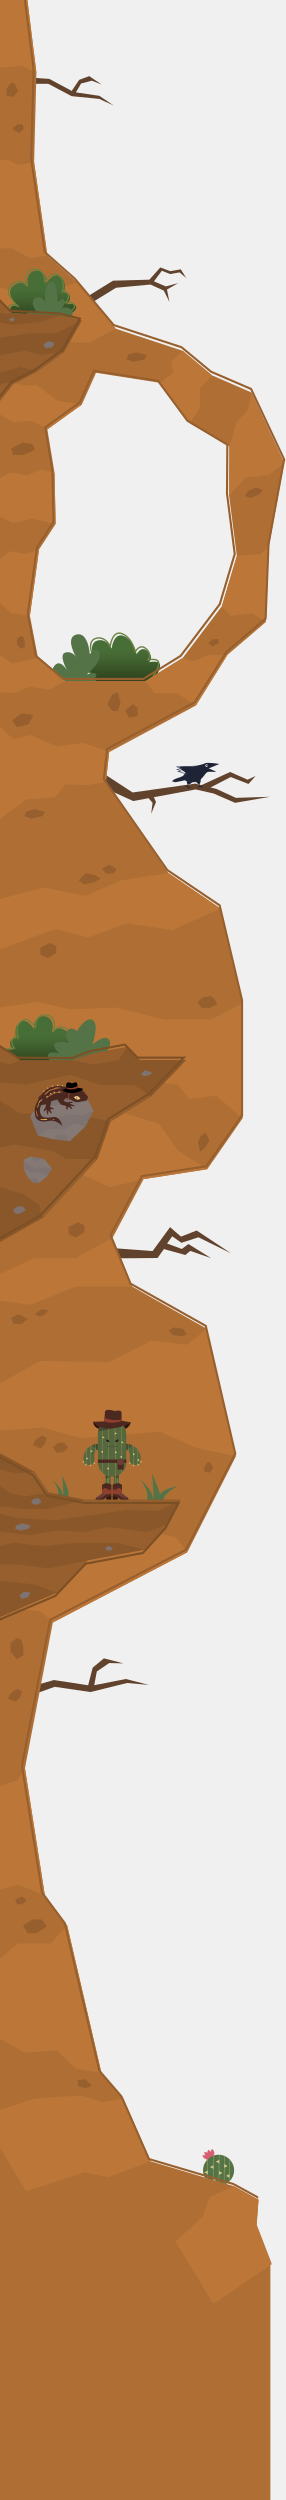
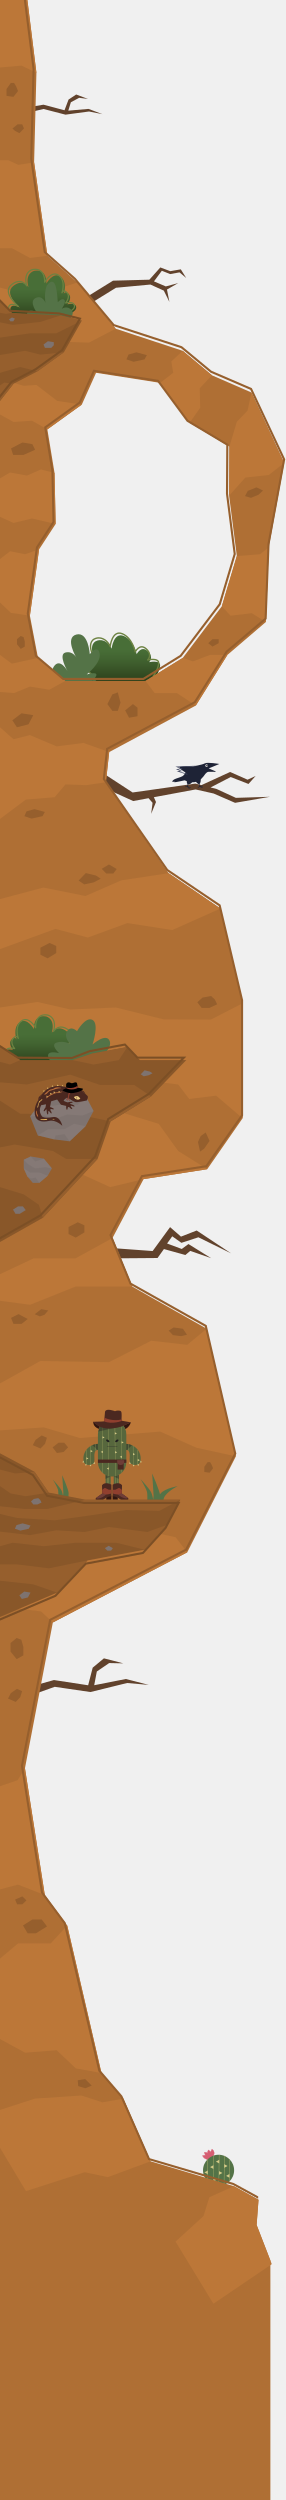
<svg xmlns="http://www.w3.org/2000/svg" xmlns:xlink="http://www.w3.org/1999/xlink" id="Layer_2" data-name="Layer 2" viewBox="0 0 815.724 7149.682">
  <defs>
    <style>
      .cls-1 {
        fill: url(#linear-gradient);
      }

      .cls-2 {
        fill: #d65e72;
        stroke: #d65e72;
      }

      .cls-2, .cls-3, .cls-4, .cls-5, .cls-6, .cls-7, .cls-8 {
        stroke-miterlimit: 10;
      }

      .cls-2, .cls-8 {
        stroke-width: 1.145px;
      }

      .cls-3 {
        stroke: #965f2d;
        stroke-width: 6px;
      }

      .cls-3, .cls-4, .cls-5, .cls-6, .cls-7, .cls-9, .cls-8, .cls-10 {
        fill: none;
      }

      .cls-11 {
        fill: #e9cc87;
      }

      .cls-12 {
        fill: #e4c16d;
      }

      .cls-13 {
        fill: #fff;
      }

      .cls-14 {
        fill: #7e7370;
      }

      .cls-15 {
        fill: #30150f;
      }

      .cls-16 {
        fill: #903f2e;
      }

      .cls-17 {
        fill: #af6f34;
      }

      .cls-18 {
        fill: #bc7738;
      }

      .cls-19 {
        fill: #bd703c;
      }

      .cls-20 {
        fill: #d5a277;
      }

      .cls-21 {
        fill: #e0b15b;
      }

      .cls-22 {
        fill: #d6cb88;
      }

      .cls-23 {
        fill: #1e2336;
      }

      .cls-24, .cls-25 {
        fill: #201f20;
      }

      .cls-26 {
        fill: #965f2d;
      }

      .cls-27 {
        fill: #895729;
      }

      .cls-28 {
        fill: #6e3d37;
      }

      .cls-29 {
        fill: #4b2820;
      }

      .cls-30 {
        fill: #57673d;
      }

      .cls-31 {
        fill: #547347;
      }

      .cls-32 {
        fill: #61422c;
      }

      .cls-33 {
        fill: #7c4f25;
      }

      .cls-4, .cls-5 {
        stroke-width: .702px;
      }

      .cls-4, .cls-8 {
        stroke: #b5b46c;
      }

      .cls-5 {
        stroke: #201f20;
      }

      .cls-6 {
        stroke: #1e2336;
      }

      .cls-6, .cls-7 {
        stroke-width: 1.766px;
      }

      .cls-6, .cls-7, .cls-9, .cls-10 {
        stroke-linecap: round;
      }

      .cls-7 {
        stroke: #444a63;
      }

      .cls-9 {
        stroke-width: 4.041px;
      }

      .cls-9, .cls-10 {
        stroke: #6c8241;
        stroke-linejoin: round;
      }

      .cls-34 {
        fill: url(#linear-gradient-3);
      }

      .cls-35 {
        fill: url(#linear-gradient-2);
      }

      .cls-10 {
        stroke-width: 3.566px;
      }

      .cls-36 {
        fill: #8b7f7b;
        opacity: .5;
      }

      .cls-25 {
        opacity: .4;
      }
    </style>
    <linearGradient id="linear-gradient" x1="354.283" y1="1851.862" x2="354.283" y2="2059.095" gradientTransform="matrix(1, 0, 0, 1, 0, 0)" gradientUnits="userSpaceOnUse">
      <stop offset=".023" stop-color="#486e37" />
      <stop offset=".156" stop-color="#426431" />
      <stop offset=".376" stop-color="#334b22" />
      <stop offset=".567" stop-color="#233012" />
    </linearGradient>
    <linearGradient id="linear-gradient-2" x1="123.473" y1="822.547" x2="122.703" y2="1011.814" xlink:href="#linear-gradient" />
    <linearGradient id="linear-gradient-3" x1="-9825.466" y1="2954.768" x2="-9826.236" y2="3144.035" gradientTransform="translate(-9719.356) rotate(-180) scale(1 -1)" xlink:href="#linear-gradient" />
  </defs>
  <g id="EVERYTHING_ELSE" data-name="EVERYTHING ELSE">
    <g>
      <g>
        <g>
          <path class="cls-2" d="M603.994,6172.722c1.182-.88,2.883-2.334,4.441-4.507,1.279-1.784,5.32-7.421,3.545-13.894-1.16-4.227-4.236-6.753-5.737-7.813-2.83,5.047-4.214,9.524-4.942,12.63-1.891,8.078-.233,10.705,.37,11.525,.758,1.031,1.663,1.673,2.323,2.059Z" />
          <path class="cls-2" d="M603.145,6172.854c.931-1.131,2.314-3.141,2.86-5.925,1.153-5.883-2.332-10.647-3.578-12.37-2.265-3.132-5.01-4.934-6.88-5.918-1.178,2.827-2.704,7.763-1.697,13.586,.237,1.372,.585,2.617,.98,3.727l0,.001c.565,1.569,.847,2.354,1.476,3.157,1.083,1.384,2.553,1.985,4.588,2.879,.919,.404,1.704,.683,2.251,.862Z" />
          <path class="cls-2" d="M603.792,6172.737c.036-1.419-.082-3.704-1.076-6.236-2.368-6.028-7.803-8.611-9.423-9.38-1.618-.769-4.563-1.904-8.552-1.983,1.168,6.454,3.381,11.172,5.082,13.265,1.206,1.484,2.691,2.76,2.691,2.76,1.265,1.087,1.897,1.63,2.841,2.019,1.804,.744,3.512,.507,5.411,.243,1.287-.179,2.327-.465,3.027-.689Z" />
          <path class="cls-2" d="M604.038,6172.648c-1.087-1.289-2.74-2.983-5.065-4.552-3.507-2.365-6.717-3.212-7.719-3.454-5.25-1.265-9.703-.327-11.993,.34,.689,1.468,3.668,7.387,10.304,9.778,1.542,.556,5.206,1.817,9.521,.544,2.32-.685,3.981-1.852,4.952-2.656Z" />
        </g>
        <circle class="cls-31" cx="625.072" cy="6206.797" r="44.471" />
        <line class="cls-8" x1="656.388" y1="6176.792" x2="655.782" y2="6238.034" />
        <line class="cls-8" x1="641.597" y1="6165.499" x2="640.771" y2="6248.966" />
        <line class="cls-8" x1="626.718" y1="6162.36" x2="625.865" y2="6248.585" />
        <line class="cls-8" x1="610.695" y1="6165.41" x2="609.872" y2="6248.602" />
        <line class="cls-8" x1="594.362" y1="6176.179" x2="593.756" y2="6237.421" />
        <path class="cls-20" d="M670.03,6253.682c-2.675,.033-6.99-.11-12.004-1.268-5.899-1.362-7.03-2.803-13.701-4.422-5.234-1.27-9.526-1.592-13.014-1.855-2.763-.208-7.103-.518-12.784-.142-2.137,.141-7.846,.603-14.963,2.383-4.509,1.127-4.906,1.614-8.418,2.447-5.573,1.322-10.745,1.56-15.033,1.393" />
        <polygon class="cls-22" points="610.283 6238.929 619.831 6233.713 610.355 6228.462 610.283 6238.929" />
        <polygon class="cls-22" points="626.291 6219.633 635.839 6214.417 626.363 6209.166 626.291 6219.633" />
        <polygon class="cls-22" points="641.184 6199.717 650.732 6194.501 641.255 6189.25 641.184 6199.717" />
        <polygon class="cls-22" points="627.006 6187.223 617.458 6182.007 626.935 6176.756 627.006 6187.223" />
        <polygon class="cls-22" points="594.168 6217.88 584.62 6212.664 594.097 6207.413 594.168 6217.88" />
        <polygon class="cls-22" points="656.085 6228.002 646.537 6222.786 656.014 6217.535 656.085 6228.002" />
        <polygon class="cls-22" points="610.283 6202.759 600.735 6197.543 610.212 6192.292 610.283 6202.759" />
      </g>
      <g>
        <g>
          <polygon class="cls-32" points="263.022 865.337 331.743 822.941 430.136 813.758 468.486 831.134 484.48 863.456 477.501 828.088 509.604 809.592 474.149 819.121 440.322 804.745 462.809 774.327 486.596 783.84 513.424 778.947 532.518 795.049 517.07 770.278 486.963 775.515 458.497 764.837 427.216 799.868 323.274 802.673 248.975 848.602 263.022 865.337" />
-           <polygon class="cls-32" points="74.924 239.579 137.857 239.576 204.92 275.027 283.841 282.887 325.425 301.93 284.124 274.064 217.104 264.15 231.914 238.838 262.291 230.791 290.279 241.412 255.212 217.752 226.417 228.37 205.074 260.004 141.051 225.606 71.676 220.862 74.924 239.579" />
+           <polygon class="cls-32" points="72.045 324.116 124.461 311.661 187.333 327.917 254.622 318.846 293.025 326.478 253.112 311.441 195.329 316.446 202.655 292.434 226.364 279.72 251.777 283.027 217.888 270.261 196.006 284.802 184.489 315.373 124.357 299.393 65.636 309.17 72.045 324.116" />
          <polygon class="cls-32" points="75.825 4852.729 156.557 4824.07 258.731 4839.011 363.555 4813.158 425.571 4818.652 359.9 4801.711 269.409 4819.509 276.882 4780.295 312.187 4756.139 352.928 4757.02 297.169 4742.636 265.065 4769.368 252.089 4819.668 154.293 4804.694 63.136 4830.198 75.825 4852.729" />
          <polygon class="cls-32" points="450.558 3597.727 468.81 3572.137 530.132 3589.146 544.173 3577.382 603.904 3598.206 538.927 3557.802 519.831 3571.9 477.859 3556.28 492.583 3535.637 518.799 3554.335 567.384 3538.501 661.102 3584.555 562.474 3519.098 517.533 3536.604 486.4 3509.449 436.513 3577.81 331.285 3570.074 338.03 3598.643 450.558 3597.727" />
          <g>
            <polygon class="cls-32" points="380.909 2290.896 424.807 2282.74 436.302 2295.904 432.322 2327.529 446.134 2293.698 440.012 2279.915 559.419 2257.728 610.881 2269.337 672.271 2295.997 772.479 2278.674 674.513 2281.769 619.614 2256.453 602.164 2252.014 659.736 2222.194 710.613 2242.04 731.217 2218.948 707.959 2229.844 658.106 2207.74 576.019 2245.363 558.676 2240.952 379.281 2266.396 292.368 2209.648 292.581 2250.637 380.909 2290.896" />
            <g>
              <path class="cls-23" d="M617.113,2206.169c-.471,1.241-1.84,1.284-1.84,1.284,0,0-11.869-.61-18.888-.182s-12.404,10.874-14.639,13.435-7.535,8.143-7.535,8.143c0,0,.115,12.754-4.481,13.443s-9.192-6.434-9.192-6.434c0,0-2.758,.919-5.056,1.149s-5.745,.23-5.745,.23c0,0-6.434,7.009-11.49,5.975s-3.907-9.077-3.907-9.077l-6.327-2.521s-27.662,6.217-28.968,5.496,.598-2.116,.598-2.116c-11.042,3.555-6.82-2.702-1.753-5.803s19.538-6.363,24.611-9.745,7.891-10.146,7.891-10.146c0,0-15.101-9.724-16.91-12.401-5.364-7.94,38.329-5.261,38.329-5.261,0,0,26.304-4.134,33.82-8.455s41.711,1.691,41.711,1.691l-30.556,12.677,20.326,8.617Z" />
              <g>
                <polyline class="cls-6" points="544.436 2252.119 535.603 2249.33 537.811 2242.007" />
                <polyline class="cls-6" points="530.489 2250.027 535.603 2249.33 541.414 2255.373" />
              </g>
              <g>
                <polyline class="cls-6" points="579.778 2247.688 570.637 2249.188 569.301 2241.657" />
                <polyline class="cls-6" points="566.389 2252.119 570.637 2249.188 578.551 2251.956" />
              </g>
              <polyline class="cls-7" points="558.123 2190.921 505.79 2192.991 518.749 2198.336 506.384 2200.231 518.009 2204.886 509.321 2206.272 535.032 2214.067" />
              <circle class="cls-13" cx="590.892" cy="2189.575" r="3.617" />
              <circle cx="591.882" cy="2189.561" r="2.024" />
            </g>
          </g>
          <g>
            <g>
              <path class="cls-1" d="M268.648,1837.78c5.842-6.352,14.803-6.91,16.361-7.007,13.566-.845,27.233,8.684,34.103,24.354,0,0,5.519-48.098,34.694-36.27,29.174,11.827,37.059,52.04,37.059,52.04,0,0,12.616-26.02,31.54-8.673,18.924,17.347,3.942,31.54,3.942,31.54,0,0,32.328-7.096,31.54,9.462-.788,16.558-14.981,36.27-14.981,36.27,0,0,19.712,5.519,10.645,16.558-9.068,11.039-24.837,0-24.837,0,0,0,11.827,24.443-77.272,22.866-89.099-1.577-63.868-22.078-63.868-22.078,0,0-35.482,8.673-33.905-6.308,1.577-14.981,12.616-15.77,12.616-15.77,0,0-23.757-15.991-12.667-36.775,11.09-20.784,23.706-7.38,23.706-7.38-16.148-20.042-18.244-42.422-8.673-52.829Z" />
              <path class="cls-9" d="M264.571,1831.367c5.842-6.352,14.803-6.91,16.361-7.007,13.566-.845,27.233,8.684,34.103,24.354,0,0,5.519-48.098,34.694-36.27,29.174,11.827,37.059,52.04,37.059,52.04,0,0,12.616-26.02,31.54-8.673,18.924,17.347,3.942,31.54,3.942,31.54,0,0,32.328-7.096,31.54,9.462-.788,16.558-14.981,36.27-14.981,36.27,0,0,19.712,5.519,10.645,16.558-9.068,11.039-24.837,0-24.837,0,0,0,11.827,24.443-77.272,22.866-89.099-1.577-63.868-22.078-63.868-22.078,0,0-35.482,8.673-33.905-6.308,1.577-14.981,12.616-15.77,12.616-15.77,0,0-23.757-15.991-12.667-36.775,11.09-20.784,23.706-7.38,23.706-7.38-16.148-20.042-18.244-42.422-8.673-52.829Z" />
            </g>
            <path class="cls-31" d="M202.38,1979.66s-66.464-44.944-48.847-72.738c17.617-27.794,39.238,11.827,39.238,11.827,0,0-27.226-47.309-5.605-52.632,21.621-5.322,31.23,14.784,31.23,14.784,0,0-34.433-57.363,0-66.233,34.433-8.87,38.437,56.18,38.437,56.18,0,0,22.422-29.568,28.027-2.365,5.605,27.203-36.836,60.319-36.836,60.319,0,0,32.031-10.053,27.226,3.548-4.805,13.601-25.625,19.515-25.625,19.515,0,0,25.625-15.376,26.426-1.774,.801,13.601-32.832,32.049-32.832,32.049l-40.84-2.481Z" />
          </g>
          <path class="cls-17" d="M739.324,6291.112l-70.28-38.8-238.42-71.18-78.14-179.32-62.35-73.25-97.91-421.85-64.06-87.02-56.81-362.62,79.78-417.01,384.37-200.65,50.71-100.1,88.29-174.28-83.4-365.03-88.22-49.83-74.67-42.17-49.87-28.62-56.62-138.84,88.97-168.49,127.25-19.8,54.72-8.51,101.09-145.57v-328.9l-63.35-270.94-68.81-46.91-79.46-54.18-179.28-260.15,9.44-86.27,247.72-133.08,90.3-144.75,110.06-94.19,8.25-213.61,44.12-241.3-93.54-201.36-113.2-49.26-83.52-69.98-191.75-63.29-109.48-132.07-85.53-76.63-1.7-10.3-36.46-256.66,6.61-256.17L78.314,.002H.004V7149.682H773.264v-684.9l-39.39-101.78,5.45-71.89ZM111.743,1571.222l47.4-72.68-3.16-145.97-20.55-124.58,98.53-70.94,40.8-90.84,183.14,28.68,84.23,114.31,113.98,68.16-.88,140.31,11.14,86.91,10.97,85.6-42.92,143.72-111.62,147.48-106.78,66.03H186.674l-78.09-66.03-23.11-120.58,26.27-189.58Z" />
          <g>
            <polygon class="cls-18" points="669.04 6252.31 598.885 6283.669 581.975 6337.667 502.021 6410.639 610.336 6588.374 777.266 6475.109 733.873 6363.003 739.325 6291.115 669.04 6252.31" />
            <polygon class="cls-18" points="430.623 6181.13 308.324 6226.336 242.102 6212.215 74.288 6266.32 0 6142.184 0 6034.06 100.108 6001.746 232.631 5992.88 293.083 6012.399 352.484 6001.814 430.623 6181.13" />
            <polygon class="cls-18" points="290.13 5928.56 216.9 5915.296 162.091 5863.412 71.745 5870.455 0 5831.323 0 5601.35 51.587 5557.926 145.065 5557.926 192.22 5506.71 290.13 5928.56" />
            <polygon class="cls-18" points="71.35 5057.07 128.16 5419.69 51.449 5389.752 0 5403.314 0 5108.335 50.392 5091.063 71.35 5057.07" />
            <polygon class="cls-18" points="151.13 4640.06 535.5 4439.41 502.099 4396.243 402.65 4374.853 36.998 4462.634 21.496 4596.19 117.505 4608.512 151.13 4640.06" />
            <polygon class="cls-18" points="591.1 3800 674.5 4165.03 561.784 4140.352 457.981 4094.12 228.604 4112.572 125.114 4082.17 0 4090.677 0 3956.514 115.16 3892.345 311.317 3895.672 432.659 3834.316 535.5 3846.109 591.1 3800" />
            <polygon class="cls-18" points="378.34 3679.38 216.158 3679.38 86.201 3731.445 0 3719.984 0 3643.954 96.366 3598.643 216.158 3598.643 321.72 3540.54 378.34 3679.38" />
            <polyline class="cls-18" points="410.69 3372.05 314.958 3394.976 201.028 3343.349 305.859 3168.785 453.822 3214.029 509.534 3291.722 592.66 3343.74" />
            <polygon class="cls-18" points="693.75 2869.27 693.75 3198.17 618.131 3133.314 541.149 3142.883 509.534 3101.506 279.106 3073.433 0 3052.144 0 2881.383 107.105 2865.486 201.028 2887.04 331.285 2881.383 467.899 2915.267 603.11 2915.869 693.75 2869.27" />
            <polygon class="cls-18" points="630.4 2598.33 492.691 2659.782 364.222 2639.872 251.369 2681.226 158.606 2656.494 0 2714.252 0 2571.31 123.864 2538.342 244.287 2562.502 346.875 2517.688 482.13 2497.24 630.4 2598.33" />
            <polyline class="cls-18" points="312.29 2150.82 238.554 2124.663 162.195 2134.6 85.47 2102.282 38.543 2114.082 0 2079.901 0 2342.067 73.987 2286.597 156.145 2280.015 187.209 2243.316 246.589 2245.423 302.85 2237.09" />
            <polyline class="cls-18" points="416.02 1947.41 442.342 1982.14 505.79 1982.14 560.017 2017.742 650.317 1872.987 600.5 1872.987 551.779 1891.575 522.8 1881.38" />
            <polygon class="cls-18" points="108.58 1881.38 186.67 1947.41 140.968 1972.579 85.47 1963.571 40.081 1982.14 0 1978.993 0 1872.987 33.776 1897.989 108.58 1881.38" />
            <polyline class="cls-18" points="111.74 1571.22 71.389 1585.119 28.838 1576.503 0 1598.891 0 1723.109 31.318 1752.761 85.47 1760.8" />
            <polygon class="cls-18" points="155.98 1352.57 116.982 1342.548 77.139 1360.081 28.697 1351.315 0 1368.05 0 1478.028 38.642 1495.56 91.411 1482.809 159.14 1498.54 155.98 1352.57" />
            <polyline class="cls-18" points="768.621 1565.196 743.802 1585.119 677.34 1590.18 634.427 1733.906 659.327 1760.8 720 1753.649 760.37 1778.8" />
            <polygon class="cls-18" points="719.2 1122.53 708.046 1174.108 677.34 1206.266 656.11 1277.36 655.23 1417.67 701.524 1365.821 768.621 1358.4 812.74 1323.89 719.2 1122.53" />
            <polygon class="cls-18" points="135.43 1227.99 91.411 1203.195 38.642 1206.763 0 1185.359 0 1083.791 67.715 1103.312 104.219 1100.934 163.674 1146.663 233.96 1157.05 135.43 1227.99" />
            <polygon class="cls-18" points="522.483 1003.293 489.955 1033.712 495.429 1066.21 457.899 1094.894 542.136 1209.207 572.514 1166.106 571.204 1110.434 606.008 1073.275 522.483 1003.293" />
            <polygon class="cls-18" points="221.25 807.93 142.553 833.098 57.889 837.147 0 822.538 0 970.107 110.625 953.24 171.009 977.066 254.498 979.849 330.73 940 221.25 807.93" />
            <polyline class="cls-18" points="97.564 464.345 52.27 471.495 23.755 458.2 0 458.2 0 709.902 34.235 709.902 85.832 737.731 135.72 731.3" />
            <polygon class="cls-18" points="104.172 208.172 61.546 187.632 0 193.057 0 0 78.318 0 104.172 208.172" />
          </g>
          <polygon class="cls-3" points="268.724 1060.426 227.924 1151.266 129.394 1222.206 149.944 1346.786 153.104 1492.756 105.704 1565.436 79.434 1755.016 102.544 1875.596 180.634 1941.626 409.984 1941.626 516.764 1875.596 628.391 1728.121 671.304 1584.396 649.194 1411.886 650.074 1271.576 536.1 1203.422 451.863 1089.109 268.724 1060.426" />
          <polygon class="cls-26" points="815.724 1313.462 815.544 1314.412 770.964 1555.682 762.584 1770.552 650.634 1865.362 559.124 2010.512 558.424 2010.882 309.294 2143.322 300.044 2226.952 480.394 2485.912 630.844 2587.422 695.264 2860.042 695.264 3190.492 591.743 3337.992 590.484 3338.182 407.944 3366.292 319.334 3532.332 375.664 3669.002 591.074 3789.852 591.374 3791.142 675.964 4157.512 534.454 4433.932 533.594 4434.372 146.174 4634.502 65.864 5049.882 123.124 5411.522 187.834 5498.512 187.984 5499.112 286.824 5920.562 349.704 5993.652 349.884 5994.062 428.344 6172.242 668.434 6243.172 668.714 6243.322 738.493 6281.452 738.214 6288.132 666.114 6248.742 423.974 6177.202 344.564 5996.892 281.324 5923.362 281.154 5922.652 182.274 5501.092 117.424 5413.912 117.314 5413.182 59.774 5049.772 59.874 5049.252 140.834 4630.512 142.124 4629.842 529.993 4429.482 669.624 4156.732 585.824 3793.792 370.904 3673.212 312.714 3532.002 313.374 3530.752 404.064 3360.812 588.304 3332.452 689.264 3188.592 689.264 2860.742 625.544 2591.082 476.104 2490.262 475.784 2489.802 293.834 2228.532 293.954 2227.412 303.684 2139.512 554.904 2005.962 646.044 1861.382 646.404 1861.082 756.694 1767.682 764.993 1555.022 765.024 1554.812 809.474 1314.272 715.764 1114.662 601.944 1065.652 601.614 1065.372 517.584 995.702 323.384 932.272 322.834 931.612 212.264 799.622 125.104 722.352 124.954 721.262 86.324 453.862 86.334 453.602 93.014 197.462 68.224 .002 74.274 .002 99.024 197.172 99.014 197.392 92.334 453.502 130.734 719.322 216.574 795.422 216.714 795.592 326.884 927.102 520.534 990.352 520.974 990.722 605.104 1060.482 720.234 1110.052 720.714 1111.082 815.724 1313.462" />
          <g>
            <polygon class="cls-26" points="222.294 3495.539 196.068 3508.984 196.068 3529.25 216.659 3539.434 241.367 3524.481 241.367 3504.216 222.294 3495.539" />
            <polygon class="cls-26" points="245.372 2496.869 224.723 2518.308 240.877 2529.257 267.8 2523.556 288.03 2513.063 274.6 2503.979 245.372 2496.869" />
            <polygon class="cls-26" points="64.05 1265.505 31.534 1282.445 37.566 1300.979 67.398 1300.979 100.449 1286.203 92.397 1270.118 64.05 1265.505" />
            <polygon class="cls-26" points="53.133 3758.16 31.578 3768.937 38.339 3786.158 61.868 3786.158 79.205 3772.159 53.133 3758.16" />
            <polygon class="cls-26" points="579.249 2852.923 564.255 2866.292 576.606 2882.56 598.845 2882.56 621.065 2872.243 614.319 2858.356 603.606 2848.413 579.249 2852.923" />
            <polygon class="cls-26" points="390.195 1007.551 367.56 1013.931 361.487 1027.733 381.914 1034.65 413.381 1027.733 420.006 1015.587 390.195 1007.551" />
            <g>
              <polygon class="cls-26" points="380.171 2013.567 357.881 2031.607 369.026 2052.562 393.301 2048.39 393.301 2023.875 380.171 2013.567" />
              <polygon class="cls-26" points="321.244 1985.921 307.11 2013.567 321.244 2033.065 336.848 2033.065 344.682 2009.493 336.848 1980.032 321.244 1985.921" />
            </g>
            <polygon class="cls-26" points="50.247 355.501 35.545 367.494 42.896 374.317 55.478 380.844 68.627 367.494 63.549 355.501 50.247 355.501" />
            <polygon class="cls-26" points="30.871 237.223 40.301 237.223 45.958 246.68 51.547 260.413 38.415 277.025 18.613 274.21 18.613 254.596 30.871 237.223" />
            <polygon class="cls-26" points="607.595 1827.957 595.475 1839.356 607.595 1849.195 625.38 1839.356 625.38 1827.957 607.595 1827.957" />
            <polygon class="cls-26" points="119.202 4105.21 101.841 4117.576 93.748 4133.024 115.782 4142.638 128.728 4129.283 134.173 4111.782 119.202 4105.21" />
            <polygon class="cls-26" points="523.193 3800.087 496.598 3796.393 482.246 3805.373 494.567 3818.268 517.905 3821.277 534.821 3817.216 523.193 3800.087" />
            <polygon class="cls-26" points="47.683 4684.299 30.061 4698.806 30.061 4723.244 47.683 4744.967 66.718 4734.106 66.718 4709.667 61.092 4689.667 47.683 4684.299" />
            <polygon class="cls-26" points="141.797 2696.745 115.571 2710.19 115.571 2730.456 136.162 2740.64 160.87 2725.687 160.87 2705.422 141.797 2696.745" />
            <polygon class="cls-26" points="118.06 3744.011 99.254 3758.383 113.822 3764.799 127.419 3759.919 138.102 3747.696 118.06 3744.011" />
            <polygon class="cls-26" points="599.272 3262.847 588.29 3238.724 574.026 3248.74 566.106 3266.041 572.093 3293.359 583.936 3285.027 599.272 3262.847" />
            <polygon class="cls-26" points="92.517 5489.458 65.702 5506.576 79.109 5529.158 102.396 5529.158 134.514 5509.308 119.332 5489.458 92.517 5489.458" />
            <polygon class="cls-26" points="243.626 5945.8 222.304 5949.43 223.616 5965.982 243.821 5972.121 262.361 5964.625 243.626 5945.8" />
            <polygon class="cls-26" points="63.921 5423.419 43.063 5432.544 48.929 5446.232 63.921 5446.232 75.654 5434.825 63.921 5423.419" />
            <polygon class="cls-26" points="61.512 2039.981 35.249 2059.941 48.381 2079.901 81.472 2071.496 95.128 2045.339 61.512 2039.981" />
            <polygon class="cls-26" points="311.635 2472.293 290.792 2484.799 303.849 2498.138 324.141 2498.138 333.788 2485.216 311.635 2472.293" />
            <polygon class="cls-26" points="98.432 2313.979 75.797 2320.359 69.725 2334.161 90.151 2341.078 121.618 2334.161 128.243 2322.016 98.432 2313.979" />
            <polygon class="cls-26" points="167.24 4125.949 150.419 4139.275 162.697 4155.414 181.89 4152.535 194.67 4139.275 183.796 4125.949 167.24 4125.949" />
            <polygon class="cls-26" points="48.304 4829.851 30.943 4842.217 22.85 4857.664 44.885 4867.279 57.83 4853.924 63.275 4836.423 48.304 4829.851" />
            <polygon class="cls-26" points="733.536 1393.77 708.638 1403.821 700.671 1418.76 717.779 1423.799 739.512 1414.776 752.153 1402.825 733.536 1393.77" />
            <polygon class="cls-26" points="59.273 1818.833 48.556 1827.655 48.556 1842.517 59.273 1855.727 70.849 1849.122 70.849 1834.261 67.427 1822.098 59.273 1818.833" />
            <polygon class="cls-26" points="593.676 4181.542 600.84 4181.542 605.139 4188.727 609.385 4199.16 599.407 4211.78 584.363 4209.642 584.363 4194.74 593.676 4181.542" />
          </g>
        </g>
        <g>
          <g>
            <path class="cls-31" d="M177.77,4218.638s18.696,41.801,18.433,51.466c-.263,9.665-1.312,45.908-5.396,49.774-4.084,3.866-10.667,4.832-14.09,0-3.423-4.832,4.477-42.767,4.477-49.533s-3.423-51.707-3.423-51.707" />
            <path class="cls-31" d="M151.232,4231.536s19.602,21.27,24.259,30.185c4.657,8.915,10.52,44.189,4.643,53.694-5.877,9.505-12.01,4.75-13.859,.447-1.297-3.018,2.147-46.565-.413-55.438-2.575-8.925-14.631-28.887-14.631-28.887Z" />
          </g>
          <g>
            <path class="cls-31" d="M508.287,4250.123s-23.308,10.693-36.168,27.654c-12.86,16.961,5.224,45.353,0,55.309-5.224,9.956-25.318,9.218-26.523,0-1.206-9.218,1.206-47.565,14.065-62.314,12.86-14.749,48.626-20.649,48.626-20.649Z" />
            <path class="cls-31" d="M435.04,4213.962s23.265,52.013,22.937,64.039c-.328,12.026-1.633,57.124-6.715,61.934-5.082,4.81-13.274,6.013-17.534,0-4.26-6.013,5.571-53.215,5.571-61.634s-4.26-64.34-4.26-64.34" />
            <path class="cls-31" d="M402.017,4230.01s24.393,26.466,30.187,37.559c5.795,11.093,13.091,54.985,5.778,66.811-7.313,11.827-14.945,5.911-17.246,.556-1.614-3.755,2.672-57.941-.514-68.982-3.204-11.106-18.206-35.944-18.206-35.944Z" />
          </g>
          <g>
            <path class="cls-15" d="M358.573,4086.946c2.255-1.234,5.175-3.168,8.012-6.133,4.773-4.988,6.868-10.34,7.805-13.425-7.195,3.199-14.39,6.397-21.584,9.596,1.922,3.321,3.845,6.642,5.767,9.963Z" />
            <path class="cls-15" d="M282.941,4086.349l3.126-6.005c-2.625-1.95-5.273-3.901-7.944-5.854-3.915-2.862-7.812-5.677-11.69-8.447,.031,2.136,.38,5.086,1.801,8.219,3.971,8.756,12.972,11.579,14.707,12.088Z" />
            <polygon class="cls-22" points="239.562 4176.777 235.193 4181.814 241.758 4182.805 239.562 4176.777" />
            <polygon class="cls-22" points="244.221 4185.231 244.543 4191.891 249.973 4188.07 244.221 4185.231" />
            <polygon class="cls-22" points="255.545 4188.533 259.445 4193.942 261.916 4187.779 255.545 4188.533" />
            <polygon class="cls-22" points="269.164 4180.373 265.416 4185.888 272.053 4186.1 269.164 4180.373" />
            <polygon class="cls-22" points="401.564 4176.638 405.933 4181.675 399.368 4182.665 401.564 4176.638" />
            <polygon class="cls-22" points="396.905 4185.593 396.583 4192.253 391.153 4188.432 396.905 4185.593" />
            <polygon class="cls-22" points="385.581 4188.707 381.681 4194.116 379.21 4187.953 385.581 4188.707" />
            <polygon class="cls-22" points="371.962 4180.233 375.709 4185.749 369.073 4185.961 371.962 4180.233" />
            <rect class="cls-30" x="301.832" y="4218.141" width="14.727" height="39.286" />
            <rect class="cls-30" x="325.115" y="4218.141" width="14.727" height="39.286" />
            <line class="cls-4" x1="306.523" y1="4244.07" x2="306.524" y2="4219.048" />
            <line class="cls-4" x1="311.128" y1="4245.098" x2="311.128" y2="4220.358" />
            <line class="cls-4" x1="335.308" y1="4245.063" x2="335.308" y2="4220.394" />
            <line class="cls-4" x1="329.732" y1="4244.955" x2="329.732" y2="4220.502" />
            <path class="cls-25" d="M316.559,4222.533c-4.909,2.332-9.818,4.663-14.727,6.995v-11.387l14.727,4.392Z" />
            <path class="cls-25" d="M325.115,4222.533c4.909,2.332,9.818,4.663,14.727,6.995v-11.387c-4.909,1.464-9.818,2.928-14.727,4.392Z" />
            <path class="cls-30" d="M280.257,4129.095v17.524c-1.416,.009-4.021,.249-6.218,2.018-.597,.48-2.494,2.145-3.6,7.514-1.392,6.751-.02,12.016-.342,19.057-.038,.822-.135,2.472-.625,4.544-.428,1.811-1.013,3.344-1.315,3.974-1.953,4.086-9.149,6.221-15.044,5.778-1.804-.136-8.401-.632-11.834-5.631-.804-1.17-1.234-2.296-1.474-3.091-.265-.925-.595-2.219-.862-3.784-.194-1.137-.959-5.947,.015-12.198,1.132-7.266,3.978-12.533,5.378-14.862,.953-1.585,4.091-6.561,9.953-11.228,1.473-1.173,4.4-3.346,8.518-5.303,6.627-3.149,12.888-4.097,17.448-4.313Z" />
            <path class="cls-25" d="M283.617,4146.607c-1.119-.049-2.312-.051-3.571,.015-.441,.023-.873,.053-1.294,.09-4.823-4.657-9.645-9.314-14.468-13.971,2.857-1.204,6.499-2.415,10.82-3.12,2.306-.376,4.446-.55,6.367-.601,.715,5.862,1.431,11.724,2.146,17.587Z" />
            <path class="cls-30" d="M360.595,4129.111v17.492c1.416,.009,4.021,.249,6.218,2.018,.597,.48,2.494,2.145,3.6,7.514,1.392,6.751,.02,12.016,.342,19.057,.038,.822,.135,2.472,.625,4.544,.428,1.811,1.013,3.344,1.315,3.974,1.953,4.086,9.149,6.221,15.044,5.778,1.804-.136,8.401-.632,11.834-5.631,.804-1.17,1.234-2.296,1.474-3.091,.265-.925,.595-2.219,.862-3.784,.194-1.137,.959-5.947-.015-12.198-1.132-7.266-3.978-12.533-5.378-14.862-.953-1.585-4.091-6.561-9.953-11.228-1.543-1.228-4.456-3.376-8.518-5.303-6.65-3.155-12.923-4.079-17.448-4.281Z" />
            <path class="cls-25" d="M363.269,4146.917c-.71-.126-1.487-.229-2.325-.29-.472-.034-.926-.052-1.359-.057-.189-5.79-.378-11.58-.567-17.37,.607-.047,1.346-.079,2.188-.059,.674,.016,1.189,.061,1.567,.094,.856,.075,1.558,.174,2.212,.276,1.263,.198,2.958,.465,4.939,.963,1.755,.441,4.261,1.196,7.245,2.516l-13.9,13.927Z" />
            <rect class="cls-30" x="280.046" y="4060.903" width="81.16" height="161.854" rx="40.58" ry="40.58" />
            <line class="cls-4" x1="294.099" y1="4212.437" x2="293.108" y2="4067.134" />
            <line class="cls-4" x1="274.039" y1="4148.637" x2="274.039" y2="4129.803" />
            <line class="cls-4" x1="247.5" y1="4188.331" x2="247.11" y2="4146.42" />
            <line class="cls-4" x1="259.733" y1="4188.997" x2="259.368" y2="4135.476" />
            <line class="cls-4" x1="311.097" y1="4221.58" x2="310.091" y2="4074.196" />
            <line class="cls-4" x1="329.657" y1="4221.748" x2="328.64" y2="4072.704" />
            <line class="cls-4" x1="348.584" y1="4211.202" x2="347.605" y2="4067.764" />
            <line class="cls-4" x1="380.736" y1="4188.959" x2="380.645" y2="4135.03" />
            <line class="cls-4" x1="366.813" y1="4148.621" x2="366.706" y2="4129.785" />
            <line class="cls-4" x1="394.33" y1="4188.007" x2="394.047" y2="4146.669" />
            <path class="cls-25" d="M280.925,4094.12l72.609-16.676h-65.392s-5.219,6.085-7.217,16.676Z" />
            <rect class="cls-29" x="280.046" y="4174.17" width="81.16" height="9.498" />
            <rect class="cls-29" x="336.397" y="4175.842" width="17.356" height="26.984" />
            <ellipse class="cls-24" cx="334.131" cy="4120.676" rx="5.382" ry="2.911" transform="translate(-2271.732 911.144) rotate(-34.43784)" />
            <ellipse class="cls-24" cx="308.202" cy="4120.676" rx="2.911" ry="5.382" transform="translate(-3264.577 2044.572) rotate(-55.56216)" />
            <path class="cls-5" d="M305.799,4136.307c10.025-0,20.051,0,30.076,0" />
            <path class="cls-28" d="M335.133,4175.842v5.655c0,4.513,4.451,8.171,9.942,8.171s9.942-3.658,9.942-8.171v-5.655h-19.884Z" />
            <polygon class="cls-22" points="294.11 4155.579 288.258 4152.383 294.066 4149.165 294.11 4155.579" />
            <polygon class="cls-22" points="328.53 4102.649 334.337 4099.373 328.486 4096.234 328.53 4102.649" />
            <polygon class="cls-22" points="293.234 4114.063 299.042 4110.787 293.19 4107.648 293.234 4114.063" />
            <polygon class="cls-22" points="348.628 4169.673 342.776 4166.477 348.584 4163.258 348.628 4169.673" />
            <polygon class="cls-22" points="247.064 4174.17 252.916 4170.973 247.108 4167.755 247.064 4174.17" />
            <polygon class="cls-22" points="259.216 4153.384 265.068 4150.187 259.26 4146.969 259.216 4153.384" />
            <polygon class="cls-22" points="347.765 4128.31 353.616 4125.113 347.808 4121.895 347.765 4128.31" />
            <polygon class="cls-22" points="380.351 4161.994 386.203 4158.798 380.395 4155.579 380.351 4161.994" />
            <polygon class="cls-22" points="329.149 4156.591 335 4153.394 329.192 4150.176 329.149 4156.591" />
            <polygon class="cls-22" points="393.979 4179.05 399.831 4175.853 394.023 4172.635 393.979 4179.05" />
            <polygon class="cls-22" points="311.128 4203.076 305.276 4199.879 311.084 4196.661 311.128 4203.076" />
            <rect class="cls-15" x="303.954" y="4277.266" width="14.727" height="12.21" />
            <rect class="cls-15" x="322.051" y="4277.266" width="14.727" height="12.21" transform="translate(658.8299 8566.742) rotate(-180)" />
            <path class="cls-29" d="M291.72,4247.818s7.057-12.304,26.961-1.99v33.73s-8.086-2.404-23.999,10.189l-18.088,.687s-6.869-1.832-1.145-6.983l17.058-12.25-.786-23.383Z" />
            <path class="cls-29" d="M349.012,4247.818s-7.057-12.304-26.961-1.99v33.73s8.086-2.404,23.999,10.189l18.088,.687s6.869-1.832,1.145-6.983l-17.058-12.25,.786-23.383Z" />
            <path class="cls-29" d="M266.433,4066.042c3.648,4.05,9.795,9.834,18.833,14.05,13.773,6.425,26.293,5.493,36.719,4.716,5.071-.378,20.238-1.901,35.877-9.264,4.042-1.903,16.528-8.157,16.528-8.157,0,0-3.779,.068-25.12-4.052l-1.709-3.813c.252-4.13,.324-7.642,.334-10.326,.035-9.712-.744-12.153-2.543-13.574-1.061-.838-2.105-1.028-3.969-1.343-2.325-.392-6.806-.731-12.57,1.577-3.113-1.157-21.69-7.88-27.345-.943-.861,1.056-1.572,2.605-2.533,17.823-.289,4.574-.477,8.392-.597,11.098l-1.977,1.255s-17.552,1-29.927,.953Z" />
            <path class="cls-16" d="M298.729,4054.625s24.056,11.407,48.832,4.897l1.567,3.715s-27.48,11.657-52.187,1.44l1.788-10.052Z" />
            <path class="cls-28" d="M275.449,4283.45c.182,.512,.522,1.221,1.195,1.766,.71,.576,2.249,1.34,8.128-.407,4.11-1.221,7.021-2.663,7.893-3.117,2.632-1.367,4.532-2.702,6.228-3.893,2.05-1.44,3.714-2.768,4.943-3.802-1.003-.581-2.222-1.177-3.653-1.67-3.048-1.051-5.779-1.196-7.676-1.127-5.686,4.083-11.372,8.166-17.058,12.249Z" />
            <path class="cls-28" d="M364.884,4283.145c-.182,.512-.522,1.221-1.195,1.766-.71,.576-2.249,1.34-8.128-.407-4.11-1.221-7.021-2.663-7.893-3.117-2.632-1.367-4.532-2.702-6.228-3.893-2.05-1.44-3.714-2.768-4.943-3.802,1.003-.581,2.222-1.177,3.653-1.67,3.048-1.051,5.779-1.196,7.676-1.127,5.686,4.083,11.372,8.166,17.058,12.249Z" />
            <path class="cls-16" d="M292.506,4271.201c1.306,.101,3.222,.35,5.437,1.041,1.673,.522,2.831,1.083,3.081,1.197,2.089,.957,6.749,1.021,17.656-2.322v-10.688c-2.455,.037-4.909,.073-7.364,.11-1.008-.445-2.486-1.115-4.249-1.985-5.017-2.477-5.756-3.323-7.375-3.062-1.268,.204-2.554,1.282-5.125,3.438-1.035,.868-1.848,1.641-2.401,2.188,.113,3.361,.226,6.722,.339,10.083Z" />
            <path class="cls-16" d="M348.226,4271.201c-1.306,.101-3.222,.35-5.437,1.041-1.673,.522-2.831,1.083-3.081,1.197-2.089,.957-6.749,1.021-17.656-2.322v-10.688c2.455,.037,4.909,.073,7.364,.11,1.008-.445,2.486-1.115,4.249-1.985,5.017-2.477,5.756-3.323,7.375-3.062,1.268,.204,2.554,1.282,5.125,3.438,1.035,.868,1.848,1.641,2.401,2.188-.113,3.361-.226,6.722-.339,10.083Z" />
          </g>
          <polygon class="cls-27" points="0 4156.215 98.66 4208.987 139.515 4268.569 245.06 4288.997 515.729 4288.997 478.278 4360.494 413.59 4431.992 250.167 4462.634 163.348 4554.559 0 4624.355 0 4156.215" />
          <polygon class="cls-26" points="250.167 4462.634 139.515 4485.234 48.715 4473.934 0 4473.934 0 4520.656 94.343 4530.861 163.348 4554.559 250.167 4462.634" />
          <polygon class="cls-26" points="413.59 4431.992 332.479 4411.956 216.39 4411.956 125.083 4421.974 35.671 4411.956 0 4421.974 0 4380.225 85.64 4390.285 160.934 4376.522 241.758 4381.358 311.317 4367.015 421.536 4381.358 478.278 4360.494 413.59 4431.992" />
          <polygon class="cls-26" points="245.06 4288.997 136.071 4315.381 69.138 4315.381 0 4307.731 0 4329.724 49.058 4341.251 156.15 4347.891 252.916 4334.505 360.595 4318.444 455.583 4320.935 515.729 4288.997 245.06 4288.997" />
          <polygon class="cls-26" points="139.515 4268.569 72.962 4278.984 30.89 4271.186 0 4250.123 0 4202.827 43.321 4213.962 98.66 4208.987 139.515 4268.569" />
          <polygon class="cls-14" points="69.352 4551.72 55.437 4562.296 62.395 4572.872 79.928 4568.419 87.164 4554.559 69.352 4551.72" />
          <polygon class="cls-14" points="310.97 4420.827 299.926 4427.453 306.844 4434.521 317.596 4434.521 322.708 4427.674 310.97 4420.827" />
          <polygon class="cls-14" points="96.522 4286.85 88.577 4293.934 95.121 4302.553 106.905 4302.553 118.678 4297.087 115.104 4289.729 109.428 4284.46 96.522 4286.85" />
          <polygon class="cls-14" points="64.488 4356.65 47.271 4361.503 42.652 4372.001 58.189 4377.263 82.125 4372.001 87.164 4362.763 64.488 4356.65" />
          <polygon class="cls-33" points="0 4634.768 0 4628.244 156.784 4561.252 243.843 4469.073 407.231 4438.436 470.986 4367.972 505.959 4301.203 239.96 4301.203 132.925 4280.488 91.787 4220.494 .004 4171.4 .004 4164.595 95.909 4215.895 136.482 4275.064 240.536 4295.203 515.875 4295.203 475.947 4371.431 475.691 4371.714 410.325 4443.961 409.33 4444.147 246.867 4474.61 160.289 4566.28 159.715 4566.525 0 4634.768" />
        </g>
        <g>
          <g>
            <g>
              <path class="cls-35" d="M99.648,774.318c36.267-4.891,33.019,36.545,33.02,36.547h0s19.48-35.234,40.584-19.261c21.104,15.972,8.929,49.543,8.929,49.543,0,0,4.058-11.883,14.61,0,10.552,11.883-4.058,29.133-4.058,29.133,0,0,23.539-5.887,25.162,7.912,1.623,13.799-25.162,21.104-25.162,21.104,0,0,8.117-.812,6.493,12.175-1.623,12.987-148.538,43.831-165.583-5.682-17.045-49.513,23.539-25.974,23.539-25.974,0,0-47.889-38.961-19.48-61.688,28.409-22.727,43.831,3.247,43.831,3.247-10.552-37.337,11.736-46.196,18.116-47.057Z" />
              <path class="cls-10" d="M94.707,770.51c36.267-4.891,33.019,36.545,33.02,36.547h0s19.48-35.234,40.584-19.261c21.104,15.972,8.929,49.543,8.929,49.543,0,0,4.058-11.883,14.61,0,10.552,11.883-4.058,29.133-4.058,29.133,0,0,23.539-5.887,25.162,7.912,1.623,13.799-25.162,21.104-25.162,21.104,0,0,8.117-.812,6.493,12.175-1.623,12.987-148.538,43.831-165.583-5.682-17.045-49.513,23.539-25.974,23.539-25.974,0,0-47.889-38.961-19.48-61.688,28.409-22.727,43.831,3.247,43.831,3.247-10.552-37.337,11.736-46.196,18.116-47.057Z" />
            </g>
            <path class="cls-31" d="M165.305,864.228s11.707-13.556,18.485-6.778c6.778,6.778-7.394,25.88-7.394,25.88,0,0,16.021-11.707,28.961,4.313,12.94,16.021-24.647,46.83-59.154,48.678-34.506,1.849-77.023-28.961-67.78-42.517,9.243-13.556,27.728,1.232,27.728,1.232,0,0-24.647-32.042-4.929-42.517,19.718-10.475,28.961,13.556,28.961,13.556-1.476-3.955-3.79-29.02,3.417-48.736,2.583-3.768,8.537-11.619,14.657-11.65,12.324-.064,14.703,28.359,17.048,58.537Z" />
          </g>
          <polygon class="cls-27" points="0 859.922 34.235 894.629 174.014 902.052 233.963 917.004 182.822 1007.341 107.278 1061.812 38.642 1097.538 0 1146.663 0 859.922" />
          <polygon class="cls-26" points="174.014 902.052 115.361 920.705 35.996 929.127 0 921.818 0 965.487 85.47 953.24 160.629 953.24 233.963 917.004 174.014 902.052" />
          <polygon class="cls-26" points="107.278 1061.812 57.139 1049.615 0 1066.21 0 1015.292 71.605 1003.293 115.361 1014.18 182.822 1007.341 107.278 1061.812" />
          <polygon class="cls-26" points="0 859.922 34.235 894.629 17.118 897.584 0 894.388 0 859.922" />
          <polygon class="cls-26" points="38.642 1097.538 12.098 1094.201 0 1102.38 0 1146.663 38.642 1097.538" />
          <polygon class="cls-14" points="34.152 907.955 25.846 913.225 29.744 918.9 38.006 918.9 42.624 911.22 34.152 907.955" />
          <polygon class="cls-14" points="137.128 975.821 124.488 985.302 128.479 994.782 146.609 994.782 153.885 987.333 153.885 978.53 137.128 975.821" />
          <polygon class="cls-33" points="0 1138.799 0 1129.093 31.241 1089.378 100.256 1053.454 175.092 999.494 223.964 913.163 168.123 899.236 27.472 891.766 .004 863.919 .004 855.375 30.111 885.898 169.016 893.275 233.074 909.251 179.666 1003.593 179.134 1003.977 103.412 1058.575 35.157 1094.104 0 1138.799" />
        </g>
        <g>
          <g>
            <path class="cls-34" d="M129.936,2906.539c-36.267-4.891-33.019,36.545-33.02,36.547h0s-19.48-35.234-40.584-19.261c-21.104,15.972-8.929,49.543-8.929,49.543,0,0-4.058-11.883-14.61,0-10.552,11.883,4.058,29.133,4.058,29.133,0,0-23.539-5.887-25.162,7.912-1.623,13.799,25.162,21.104,25.162,21.104,0,0-8.117-.812-6.493,12.175,1.623,12.987,148.538,43.831,165.583-5.682,17.045-49.513-23.539-25.974-23.539-25.974,0,0,47.889-38.961,19.48-61.688-28.409-22.727-43.831,3.247-43.831,3.247,10.552-37.337-11.736-46.196-18.116-47.057Z" />
            <path class="cls-10" d="M134.877,2902.731c-36.267-4.891-33.019,36.545-33.02,36.547h0s-19.48-35.234-40.584-19.261c-21.104,15.972-8.929,49.543-8.929,49.543,0,0-4.058-11.883-14.61,0-10.552,11.883,4.058,29.133,4.058,29.133,0,0-23.539-5.887-25.162,7.912-1.623,13.799,25.162,21.104,25.162,21.104,0,0-8.117-.812-6.493,12.175,1.623,12.987,148.538,43.831,165.583-5.682,17.045-49.513-23.539-25.974-23.539-25.974,0,0,47.889-38.961,19.48-61.688-28.409-22.727-43.831,3.247-43.831,3.247,10.552-37.337-11.736-46.196-18.116-47.057Z" />
          </g>
          <path class="cls-31" d="M264.611,3042.773s-104.83,19.06-122.973-11.936c-18.144-30.995,27.215-19.144,27.215-19.144,0,0-26.207-23.702-7.056-30.084,19.152-6.381,39.185,3.647,39.185,3.647,0,0-20.034-18.489-8.946-36.137,11.088-17.649,28.223,0,28.223,0,0,0,24.191-43.174,44.351-32.235,20.16,10.94,0,70.195,0,70.195,0,0,40.319-35.553,49.391-9.116,9.072,26.437-49.391,64.81-49.391,64.81Z" />
          <polygon class="cls-27" points="0 2994.287 57.804 3031.738 207.608 3031.738 263.785 3013.012 364.222 2994.287 399.971 3031.738 532.753 3031.738 432.315 3135.58 316.557 3207.077 279.106 3314.324 122.492 3482.854 0 3552.048 0 2994.287" />
          <polygon class="cls-26" points="0 2994.287 57.804 3031.738 28.902 3044.392 0 3036.64 0 2994.287" />
          <polygon class="cls-26" points="207.608 3031.738 263.785 3013.012 364.222 2994.287 339.755 3031.738 267.499 3044.392 207.608 3031.738" />
          <polygon class="cls-26" points="316.557 3207.077 223.204 3187.41 57.804 3185.056 0 3147.714 0 3095.317 76.549 3101.506 201.028 3073.433 285.915 3102.865 383.623 3102.865 432.315 3135.58 316.557 3207.077" />
          <polygon class="cls-26" points="279.106 3314.324 189.035 3314.324 151.314 3291.722 41.418 3273.167 0 3281.45 0 3394.976 68.059 3415.884 111.194 3445.6 122.492 3482.854 279.106 3314.324" />
          <polygon class="cls-14" points="413.436 3060.93 402.495 3072.289 411.054 3078.091 425.32 3075.07 436.038 3069.51 428.923 3064.697 413.436 3060.93" />
          <polygon class="cls-14" points="51.369 3450.227 37.161 3459.298 44.265 3471.262 56.604 3471.262 73.622 3460.745 65.577 3450.227 51.369 3450.227" />
          <polygon class="cls-33" points="0 3544.543 0 3537.651 113.614 3473.474 269.484 3305.744 307.078 3198.086 423.422 3126.227 518.68 3027.74 391.69 3027.74 356.177 2990.536 257.611 3008.913 206.158 3028.8 49.91 3027.735 49.175 3027.258 .004 2995.4 0 2988.249 51.702 3021.746 205.058 3022.792 255.965 3003.116 358.273 2984.042 394.258 3021.74 532.83 3021.74 427.213 3130.938 312.041 3202.073 274.734 3308.908 274.306 3309.368 117.375 3478.24 116.97 3478.469 0 3544.543" />
          <g>
            <g>
              <polygon class="cls-14" points="87.831 3307.347 125.27 3313.581 148.341 3341.491 136.349 3362.667 112.19 3382.925 93.775 3382.925 78.475 3365.005 67.901 3341.491 67.901 3316.697 87.831 3307.347" />
              <polygon class="cls-36" points="87.831 3307.347 100.681 3321.725 125.27 3313.581 148.341 3341.491 128.249 3337.94 100.681 3341.491 79.895 3329.157 67.901 3316.697 87.831 3307.347" />
              <polygon class="cls-36" points="67.901 3341.491 86.159 3353.481 113.072 3353.481 136.349 3362.667 112.19 3382.925 102.125 3367.669 88.862 3370.507 78.475 3365.005 67.901 3341.491" />
            </g>
            <g>
              <polygon class="cls-14" points="245.769 3136.262 206.449 3128.904 154.802 3134.734 118.493 3150.846 86.201 3192.86 108.121 3247.159 155.503 3258.66 199.188 3264.016 244.709 3220.841 267.499 3177.395 245.769 3136.262" />
              <polygon class="cls-36" points="245.769 3136.262 222.141 3160.185 184.947 3157.137 150.133 3162.806 118.493 3150.846 86.201 3192.86 126.671 3190.165 156.214 3200.805 191.945 3187.41 236.144 3190.136 267.499 3177.395 245.769 3136.262" />
              <polygon class="cls-36" points="108.121 3247.159 137.762 3229.102 184.906 3229.102 211.479 3214.029 244.709 3220.841 199.188 3264.016 184.278 3243.546 158.606 3247.314 155.503 3258.66 108.121 3247.159" />
            </g>
            <g>
              <polygon class="cls-12" points="123.864 3118.405 129.478 3119.89 125.249 3123.834 123.864 3118.405" />
              <polygon class="cls-12" points="135.155 3109.824 140.37 3112.379 135.45 3115.419 135.155 3109.824" />
              <polygon class="cls-12" points="149.434 3103.62 153.629 3107.635 148.02 3109.041 149.434 3103.62" />
              <polygon class="cls-12" points="164.724 3101.506 168.153 3106.192 162.385 3106.597 164.724 3101.506" />
              <polygon class="cls-12" points="179.54 3102.521 181.652 3107.931 175.973 3106.842 179.54 3102.521" />
              <path class="cls-29" d="M109.192,3147.714c.05-.637,.13-1.553,.254-2.652,.402-3.586,.603-5.379,1.202-6.749,.262-.599,.691-1.387,4.299-4.671,1.417-1.289,3.349-2.986,5.737-4.905-1.517,2.23-2.76,4.215-3.734,5.838-.736,1.226-2.033,3.387-3.533,6.261-.711,1.362-1.353,2.664-2.519,4.457-.68,1.045-1.288,1.874-1.706,2.422Z" />
              <path class="cls-16" d="M195.044,3139.972c-3.185-.056-5.373,2.02-5.367,3.97,.004,1.388,1.121,2.813,2.389,3.112,1.914,.453,4.653-1.544,5.657-5.387l-2.678-1.696Zm-.241,4.287c-1.21,.969-2.454,1.426-2.779,1.02s.392-1.52,1.602-2.49c1.21-.969,2.454-1.426,2.779-1.02s-.392,1.52-1.602,2.49Z" />
              <rect class="cls-16" x="197.799" y="3140.952" width="1.548" height="7.975" transform="translate(-712.1992 128.2245) rotate(-13.18663)" />
              <path class="cls-29" d="M178.251,3219.814s-17.976-18.42-37.728-14.203c-19.751,4.217-37.284,2.219-40.835-17.976-3.551-20.195,7.324-39.059,9.987-40.835,2.663-1.775,17.532-53.484,78.784-38.171l16.866,5.326s7.546-5.104,14.425-5.77c0,0,28.185,22.415,30.848,26.409,2.663,3.995-2.441,12.65-2.441,12.65,0,0-26.409,5.992-32.401,4.66-5.992-1.332-20.195-11.54-20.195-11.54-1.917-.973-3.373-.935-4.159-.826-.912,.126-1.839,.475-6.484,4.534-2.615,2.285-2.78,2.576-2.788,2.935-.027,1.249,1.849,3.167,11.761,5.686,1.131-.338,2.73-.775,4.678-1.174,2.64-.541,4.049-.628,4.504-.652,1.482-.077,4.778-.25,5.062,.702,.201,.674-1.155,1.753-2.202,2.271-1.124,.556-1.574,.307-3.213,.812-.53,.163-3.06,.942-3.02,1.708,.027,.523,1.245,.717,3.885,1.541,1.999,.624,3.834,1.197,5.618,2.133,1.924,1.01,4.622,2.877,4.303,3.748-.255,.698-2.366,.536-2.869,.498-1.353-.104-1.829-.466-3.871-1.08-2.307-.693-3.823-1.133-4.333-.51-.383,.468-.046,1.351,.173,1.922,.318,.831,.691,1.104,1.963,2.633,1.165,1.4,1.437,1.874,1.628,2.274,.366,.766,.834,1.749,.473,2.173-.56,.658-2.968-.196-4.662-1.455-.377-.281-1.033-.937-2.346-2.25-1.399-1.399-1.993-2.089-3.038-2.207-.211-.024-.846-.088-1.474,.244-1.296,.683-1.614,2.543-1.761,3.397-.026,.152-.111,.689-.199,1.287-.111,.757-.114,.855-.143,1.012-.176,.963-.948,2.189-1.627,2.21-.71,.022-1.557-1.267-1.841-3.226-.158-.775-.293-1.614-.386-2.511-.211-2.029-.158-3.851,0-5.387l-14.956-3.424-10.745-14.935c-5.843,1.752-11.686,3.504-17.529,5.256-9.282,3.598-18.564,7.196-27.847,10.794,0,0-11.195,16.844,2.929,33.165,0,0,6.905,5.545,29.19,1.151,22.285-4.394,28.012,25.002,28.012,25.002Z" />
              <path class="cls-21" d="M211.479,3137.138c2.725-.716,5.451-1.432,8.176-2.149,.573-.047,1.445-.052,2.425,.244,1.46,.44,2.354,1.303,3.858,2.853,1.59,1.64,2.957,3.117,4.085,4.368-1.206,.552-7.009,3.092-11.699,1.11-1.118-.473-2.211-1.21-2.211-1.21-2.533-1.709-3.929-3.886-4.634-5.216Z" />
              <path class="cls-29" d="M220.626,3134.965c-.014,.029-1.14,2.396-1.154,2.425l-.754,1.584,.038,1.347,.097,3.457c.014-.039,1.004-2.845,1.018-2.884l.531-1.505,.076-1.504c.002-.039,.146-2.882,.148-2.92Z" />
              <path class="cls-16" d="M196.748,3124.776c-.599,1.632-1.174,3.568-1.581,5.775-.681,3.696-.668,6.941-.456,9.435l2.979,1.867c-.321-2.922-.202-5.33-.016-7.042,.116-1.064,.255-2.234,.677-3.71,.724-2.535,1.848-4.422,2.678-5.608-.632-.096-1.271-.198-1.916-.304-.8-.133-1.588-.27-2.364-.412Z" />
              <path class="cls-19" d="M126.716,3130.358c-.442-.68,2.442-3.234,6.481-6.81,4.623-4.092,7-6.184,10.604-7.363,2.627-.86,2.806-.32,6.026-1.365,4.543-1.475,4.587-2.747,8.286-3.974,4.279-1.419,8.067-1.026,10.536-.77,2.869,.297,6.918,1.128,6.876,1.753-.052,.784-6.42-.301-14.876,2.218-1.801,.536-2.777,.963-8.247,2.689-3.413,1.077-5.12,1.616-5.638,1.749-2.251,.579-3.069,.648-4.471,1.352-1.56,.783-2.57,1.713-3.663,2.735-2.237,2.092-2.456,2.977-3.8,4.319-3.046,3.042-7.635,4.204-8.115,3.466Z" />
              <path class="cls-19" d="M107.287,3192.956c-.857-1.105-1.531-1.91-1.977-2.734-2.2-4.062-2.191-9.552-2.178-10.957,.01-1.016,.035-3.556,.499-3.616,.476-.062,1.239,2.637,1.484,3.613,.326,1.297,.467,2.397,.467,2.397,.176,1.373,.06,1.683,.314,2.586,.163,.577,.32,.842,.932,2.059,.441,.877,1.036,2.061,1.302,2.665,1.069,2.432,1.122,5.312,.576,5.49-.094,.031-.256-.003-1.42-1.502Z" />
              <path class="cls-21" d="M134.867,3201.995c.214-.393,.284-.929,.075-1.317-.457-.848-2.119-.757-3.702-.646-5.65,.398-8.094,.908-11.168,.717-1.438-.09-2.58-.306-3.218-.443-1.197-.281-1.57-.175-1.665,0-.213,.393,.786,1.494,1.938,2.087,.205,.106,.631,.306,2.385,.571,2.236,.338,3.891,.366,4.423,.371,.84,.008,1.438-.02,2.062-.048,6.783-.304,8.305-.253,8.87-1.292Z" />
              <path class="cls-21" d="M107.268,3163.736c-.244,.97-.175,1.78-.048,3.127,.118,1.257,.163,1.887,.349,1.921,.429,.078,1.306-2.47,1.842-4.46,1.415-5.253,.633-7.278,2.558-10.16,.325-.486,.701-.953,1.454-1.887,1.644-2.039,2.466-3.058,3.481-3.858,1.889-1.49,2.804-1.258,3.47-2.532,.621-1.189,.544-2.767,.033-2.98-.489-.204-1.123,.947-2.673,2.487-3.35,3.328-5.073,2.609-6.17,4.967-.409,.88-1.084,2.948-1.375,4.207-.046,.2-.172,.763-.485,1.456-.315,.697-.589,1.015-.809,1.375-.905,1.486-.05,2.336-.837,4.543-.363,1.017-.566,.901-.79,1.792Z" />
              <ellipse class="cls-21" cx="153.174" cy="3200.805" rx="3.041" ry=".844" />
              <path class="cls-29" d="M228.001,3114.718s10.787,5.298,11.981,6.606,3.353,5.508,4.27,7.103c.917,1.595-16.251-13.709-16.251-13.709Z" />
              <path d="M223.204,3110.889c-1.799-6.113-2.51-9.719-2.738-11.989-.036-.354-.112-1.133-.648-1.875-1.142-1.579-3.484-1.675-4.101-1.701-2.272-.097-2.499,.811-7.055,1.961-2.157,.544-3.442,.678-4.844,.342-1.035-.248-1.408-.579-2.326-.998-2.267-1.034-6.49-1.985-9.387,.018-.425,.294-1.882,1.301-2.428,2.995-0,0-.06,.186-.539,2.196h0c-.025,3.441-.05,6.882-.075,10.323-2.438,1.166-4.702,2.267-6.778,3.289-2.71,1.334-3.283,1.687-3.422,2.02-.024,.057-.031,.099-.039,.151-.319,2.002,8.216,4.986,9.88,5.568,3.004,1.05,6.014,2.103,10.227,2.682,7.866,1.083,14.071-.423,20.549-1.952,.759-.179,3.481-.837,6.909-2.066,.356-.128,2.406-.87,4.992-2.125,2.66-1.291,3.892-2.156,4.849-3.49,.722-1.008,1.084-1.512,.942-2.065-.335-1.31-3.045-1.476-10.994-2.784-1.29-.212-2.334-.392-2.97-.502Z" />
              <path class="cls-16" d="M189.061,3112.162c3.012,1.412,8.021,3.28,14.435,3.519,9.444,.352,16.545-3.029,19.708-4.792-.495-1.811-.991-3.622-1.486-5.433-2.675,1.754-6.649,3.892-11.813,5.158-9.319,2.285-17.145,.416-20.87-.752l.026,2.3Z" />
              <g>
                <path class="cls-29" d="M137.988,3181.333c.029,2.004,.268,2.554-.035,3.768-.113,.452-.586,2.347-1.406,2.308-1.023-.049-2.184-3.091-2.67-5.141-.451-1.9-.499-3.709-.552-5.68-.069-2.603,.097-3.734-.451-3.953-.802-.321-2.403,1.587-2.739,1.987-1.037,1.236-.911,1.72-1.845,2.489-.87,.717-2.432,1.492-3.087,1.065-.925-.603,.265-3.403,.8-4.663,.164-.387,.687-1.578,2.069-3.671,1.019-1.544,1.972-2.77,2.677-3.627,.087-.214,.202-.539,.271-.946,.114-.664,.026-1.058,.03-1.723,.002-.384,.035-.93,.18-1.594,3.835,.004,7.67,.007,11.505,.011l.201,3.95c1.681,.436,3.634,1.072,5.727,2.013,.926,.417,1.777,.847,2.552,1.274,1.996,.979,3.107,2.196,2.867,2.805-.23,.583-1.769,.796-2.847,.589-.176-.034-.281-.067-1.119-.254-.662-.147-1.26-.274-1.429-.308-.953-.192-3.028-.61-4.15,.261-.544,.422-.67,.998-.71,1.19-.193,.952,.358,1.726,1.419,3.465,.995,1.631,1.492,2.447,1.675,2.879,.822,1.942,.994,4.355,.123,4.596-.562,.155-1.463-.619-2.166-1.223-.367-.315-.788-.729-1.92-2.264-1.237-1.677-1.413-2.103-2.199-2.69-.541-.403-1.376-1.026-1.99-.868-.818,.21-.814,1.693-.781,3.957Z" />
                <path class="cls-29" d="M130.751,3166.215c4.101,.009,8.201,.019,12.302,.028,1.155-6.164,2.31-12.327,3.466-18.491,1.051-9.281-18.037-2.452-18.037-2.452l-10.865,15.075,14.035-2.149c-.3,2.663-.6,5.326-.9,7.988Z" />
              </g>
              <path class="cls-11" d="M213.137,3139.637s-1.463-1.834,.462-3.055l6.055-1.593s3.208-1.38,8.484,5.413c0,0,1.864,2.591-1.877,3.377s-8.469,1.496-13.125-4.142Z" />
              <path class="cls-28" d="M220.626,3134.965c-.014,.029-1.14,2.396-1.154,2.425l-.754,1.584,.038,1.347,.097,3.457c.014-.039,1.004-2.845,1.018-2.884l.531-1.505,.076-1.504c.002-.039,.146-2.882,.148-2.92Z" />
              <polygon class="cls-12" points="143.788 3125.181 148.645 3128.365 143.386 3130.769 143.788 3125.181" />
              <polygon class="cls-12" points="153.811 3121.044 158.606 3124.322 153.301 3126.624 153.811 3121.044" />
              <polygon class="cls-12" points="168.03 3119.661 172.545 3123.313 167.072 3125.181 168.03 3119.661" />
              <polygon class="cls-12" points="133.362 3133.186 138.221 3136.366 132.964 3138.774 133.362 3133.186" />
              <path class="cls-19" d="M141.619,3131.979c-4.486,3.637-7.104,3.789-8.655,6.796-.533,1.033-.92,2.365-.56,2.615,.483,.336,2.031-1.476,4.649-3.627,2.721-2.236,5.04-3.557,7.077-4.718,2.347-1.338,4.152-2.109,7.762-3.653,4.999-2.137,7.498-3.206,9.513-3.425,3.631-.394,4.138,.655,7.682-.147,3.149-.713,3.109-1.623,6.008-1.997,0,0,2.772-.358,3.42-1.38,.009-.015,.029-.05,.023-.091-.053-.391-2.617-.293-4.355-.041-2.506,.363-2.441,.939-4.715,1.376-2.019,.388-2.171-.037-6.162,.149-2.144,.1-3.279,.153-4.702,.486-2.318,.542-2.508,1.151-5.305,2.302-4.604,1.895-6.339,1.171-9.478,3.407-1.044,.743-.562,.616-2.204,1.948Z" />
            </g>
          </g>
        </g>
      </g>
    </g>
  </g>
</svg>
